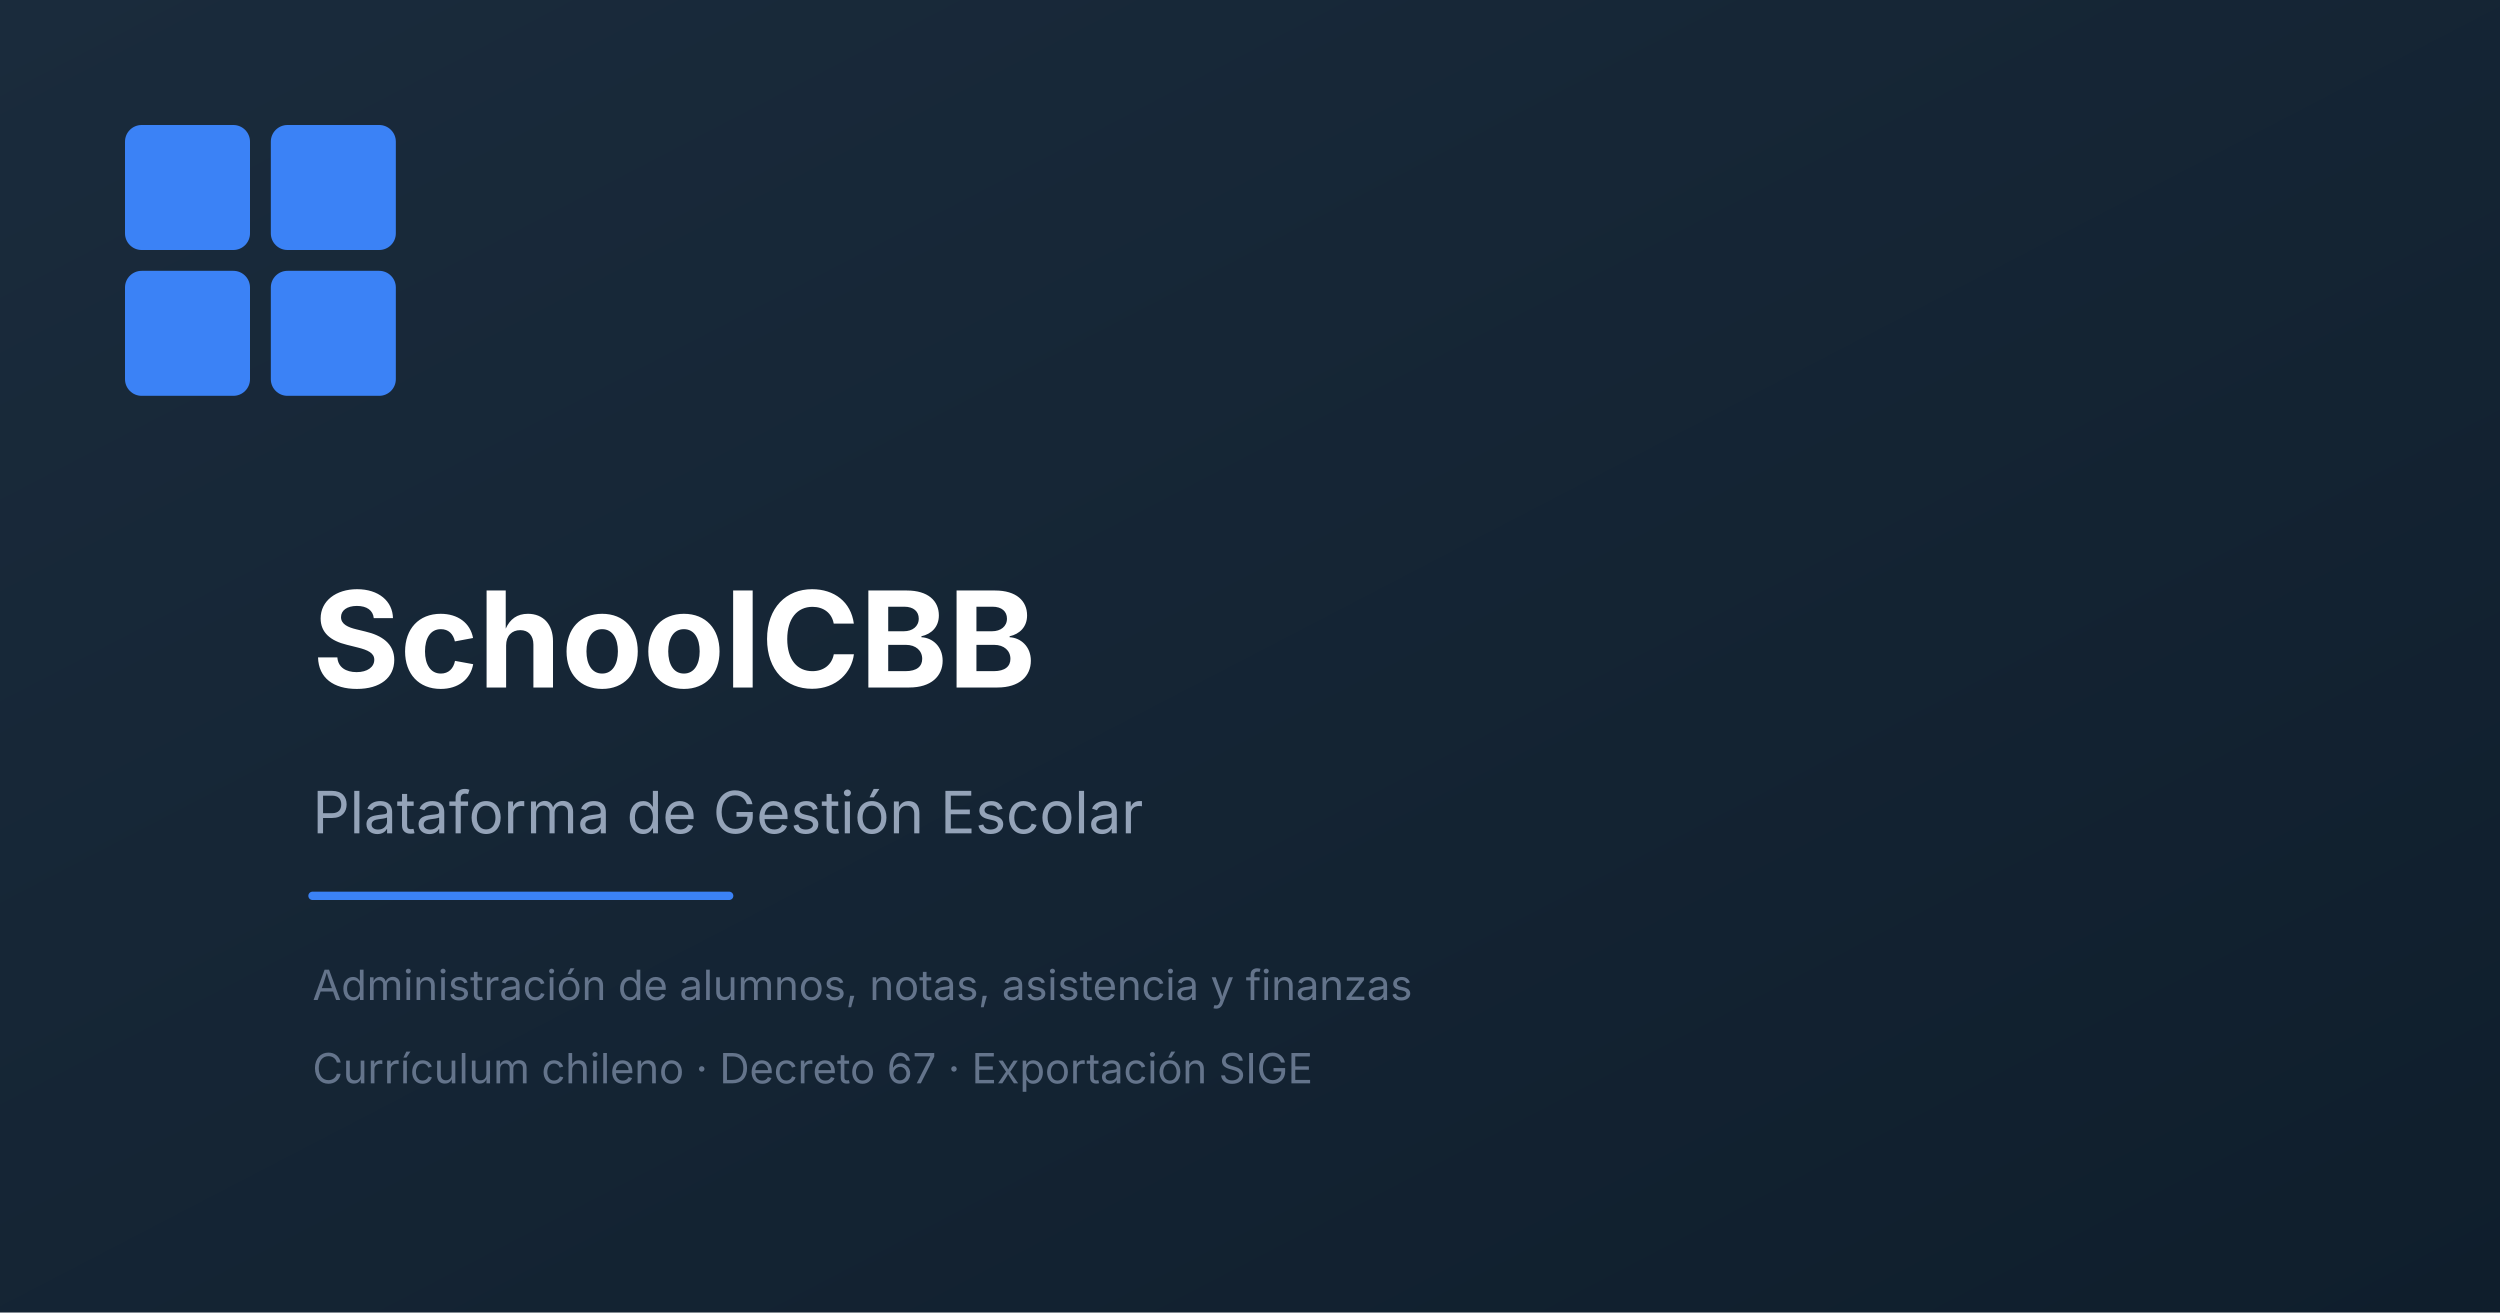
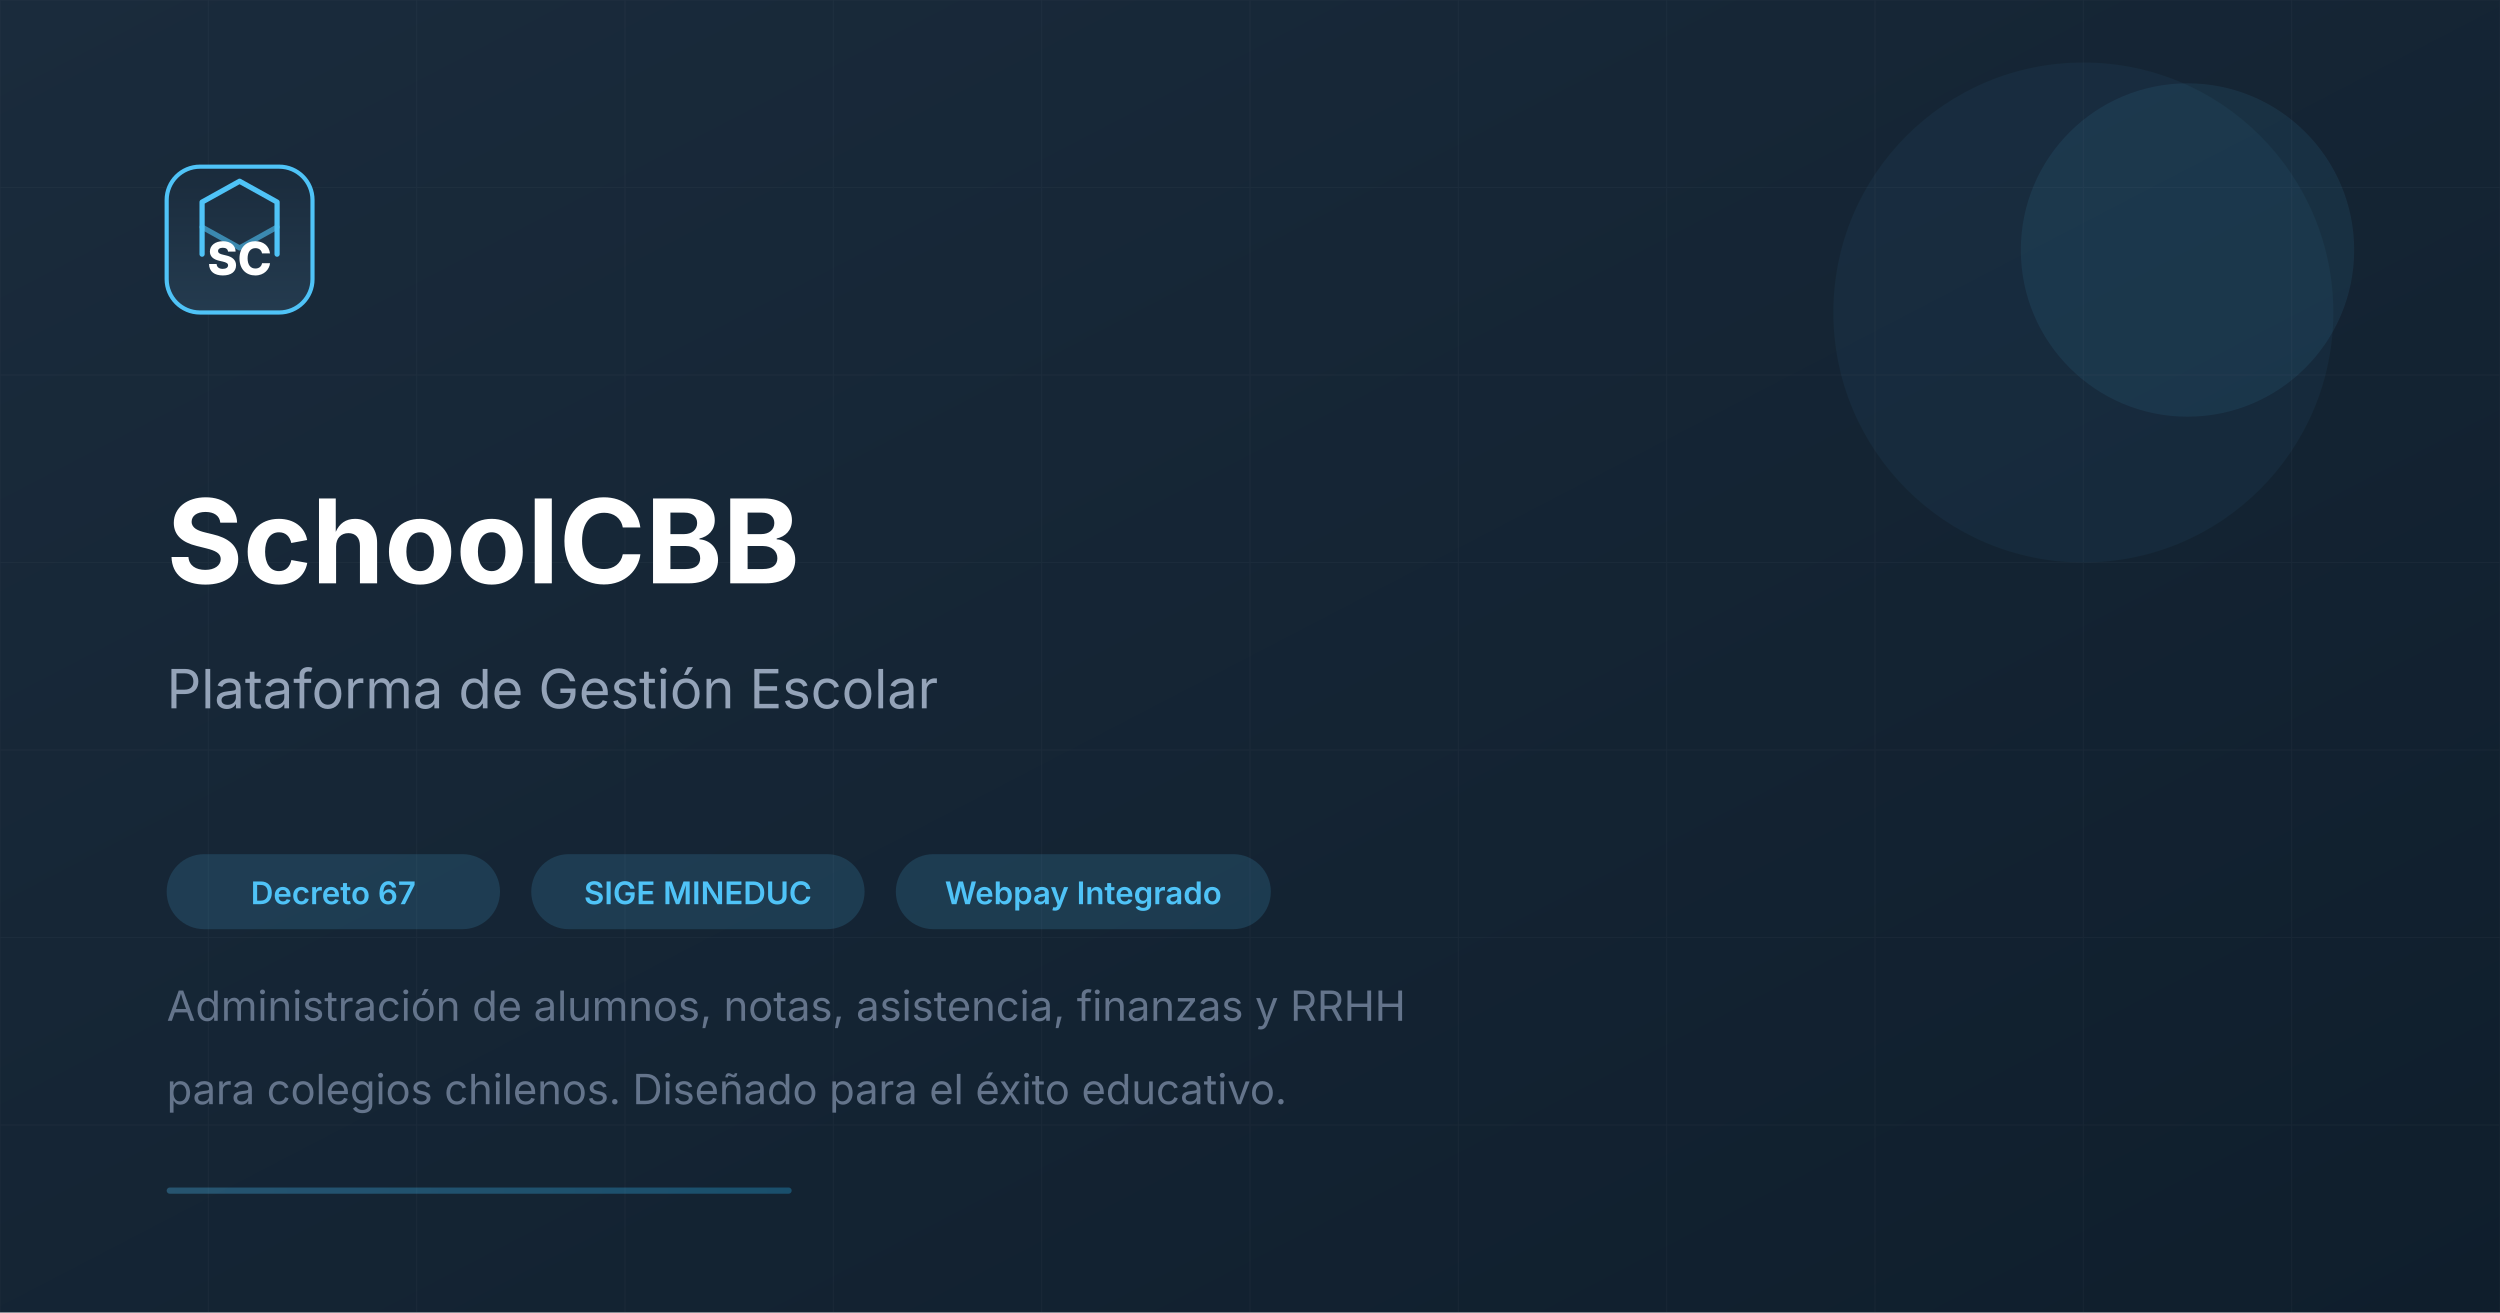
- <svg xmlns="http://www.w3.org/2000/svg" width="1200" height="630" viewBox="0 0 1200 630">
+ <svg xmlns="http://www.w3.org/2000/svg" width="1200" height="630" viewBox="0 0 1200 630" fill="none">
  <defs>
    <linearGradient id="bg" x1="0" y1="0" x2="1" y2="1">
      <stop offset="0%" stop-color="#1A2B3C" />
      <stop offset="100%" stop-color="#0F1E2C" />
    </linearGradient>
+     <linearGradient id="accent" x1="0" y1="0" x2="1" y2="0">
+       <stop offset="0%" stop-color="#4fc3f7" />
+       <stop offset="100%" stop-color="#29b6f6" />
+     </linearGradient>
+     <linearGradient id="card1" x1="0" y1="0" x2="0" y2="1">
+       <stop offset="0%" stop-color="#1A2B3C" />
+       <stop offset="100%" stop-color="#243B4F" />
+     </linearGradient>
  </defs>
  <rect width="1200" height="630" fill="url(#bg)" />
-   <rect x="60" y="60" width="60" height="60" rx="8" fill="#3b82f6" />
-   <rect x="130" y="60" width="60" height="60" rx="8" fill="#3b82f6" />
-   <rect x="60" y="130" width="60" height="60" rx="8" fill="#3b82f6" />
-   <rect x="130" y="130" width="60" height="60" rx="8" fill="#3b82f6" />
-   <text x="150" y="330" font-family="Inter,sans-serif" font-size="64" font-weight="700" fill="white">SchoolCBB</text>
-   <text x="150" y="400" font-family="Inter,sans-serif" font-size="28" fill="#94A3B8">Plataforma de Gestión Escolar</text>
-   <line x1="150" y1="430" x2="350" y2="430" stroke="#3b82f6" stroke-width="4" stroke-linecap="round" />
-   <text x="150" y="480" font-family="Inter,sans-serif" font-size="20" fill="#64748b">Administración de alumnos, notas, asistencia y finanzas</text>
-   <text x="150" y="520" font-family="Inter,sans-serif" font-size="20" fill="#64748b">Currículum chileno · Decreto 67 · Exportación SIGE</text>
+   <g opacity="0.03">
+     <line x1="0" y1="0" x2="1200" y2="0" stroke="white" stroke-width="0.5" />
+     <line x1="0" y1="90" x2="1200" y2="90" stroke="white" stroke-width="0.5" />
+     <line x1="0" y1="180" x2="1200" y2="180" stroke="white" stroke-width="0.5" />
+     <line x1="0" y1="270" x2="1200" y2="270" stroke="white" stroke-width="0.5" />
+     <line x1="0" y1="360" x2="1200" y2="360" stroke="white" stroke-width="0.5" />
+     <line x1="0" y1="450" x2="1200" y2="450" stroke="white" stroke-width="0.5" />
+     <line x1="0" y1="540" x2="1200" y2="540" stroke="white" stroke-width="0.5" />
+     <line x1="0" y1="630" x2="1200" y2="630" stroke="white" stroke-width="0.5" />
+     <line x1="0" y1="0" x2="0" y2="630" stroke="white" stroke-width="0.5" />
+     <line x1="100" y1="0" x2="100" y2="630" stroke="white" stroke-width="0.5" />
+     <line x1="200" y1="0" x2="200" y2="630" stroke="white" stroke-width="0.5" />
+     <line x1="300" y1="0" x2="300" y2="630" stroke="white" stroke-width="0.5" />
+     <line x1="400" y1="0" x2="400" y2="630" stroke="white" stroke-width="0.5" />
+     <line x1="500" y1="0" x2="500" y2="630" stroke="white" stroke-width="0.5" />
+     <line x1="600" y1="0" x2="600" y2="630" stroke="white" stroke-width="0.5" />
+     <line x1="700" y1="0" x2="700" y2="630" stroke="white" stroke-width="0.5" />
+     <line x1="800" y1="0" x2="800" y2="630" stroke="white" stroke-width="0.5" />
+     <line x1="900" y1="0" x2="900" y2="630" stroke="white" stroke-width="0.5" />
+     <line x1="1000" y1="0" x2="1000" y2="630" stroke="white" stroke-width="0.5" />
+     <line x1="1100" y1="0" x2="1100" y2="630" stroke="white" stroke-width="0.5" />
+     <line x1="1200" y1="0" x2="1200" y2="630" stroke="white" stroke-width="0.5" />
+   </g>
+   <circle cx="1000" cy="150" r="120" fill="#4fc3f7" opacity="0.05" />
+   <circle cx="1050" cy="120" r="80" fill="#4fc3f7" opacity="0.08" />
+   <rect x="80" y="80" width="70" height="70" rx="16" fill="url(#card1)" stroke="#4fc3f7" stroke-width="2" />
+   <path d="M97 122V97l18-10 18 10v25" stroke="#4fc3f7" stroke-width="2.5" stroke-linecap="round" stroke-linejoin="round" />
+   <path d="M97 109l18 10 18-10" stroke="#4fc3f7" stroke-width="2.5" stroke-linecap="round" stroke-linejoin="round" opacity="0.6" />
+   <text x="115" y="132" text-anchor="middle" fill="white" font-size="22" font-weight="800" font-family="Inter,sans-serif">SC</text>
+   <text x="80" y="280" font-family="Inter,sans-serif" font-size="56" font-weight="700" fill="white">SchoolCBB</text>
+   <text x="80" y="340" font-family="Inter,sans-serif" font-size="26" fill="#94A3B8">Plataforma de Gestión Escolar</text>
+   <line x1="80" y1="370" x2="280" y2="370" stroke="url(#accent)" stroke-width="4" stroke-linecap="round" />
+   <rect x="80" y="410" width="160" height="36" rx="18" fill="#4fc3f7" opacity="0.15" />
+   <text x="160" y="434" text-anchor="middle" font-family="Inter,sans-serif" font-size="15" fill="#4fc3f7" font-weight="600">Decreto 67</text>
+   <rect x="255" y="410" width="160" height="36" rx="18" fill="#4fc3f7" opacity="0.15" />
+   <text x="335" y="434" text-anchor="middle" font-family="Inter,sans-serif" font-size="15" fill="#4fc3f7" font-weight="600">SIGE MINEDUC</text>
+   <rect x="430" y="410" width="180" height="36" rx="18" fill="#4fc3f7" opacity="0.15" />
+   <text x="520" y="434" text-anchor="middle" font-family="Inter,sans-serif" font-size="15" fill="#4fc3f7" font-weight="600">Webpay Integrado</text>
+   <text x="80" y="490" font-family="Inter,sans-serif" font-size="20" fill="#64748B">Administración de alumnos, notas, asistencia, finanzas y RRHH</text>
+   <text x="80" y="530" font-family="Inter,sans-serif" font-size="20" fill="#64748B">para colegios chilenos. Diseñado para el éxito educativo.</text>
+   <rect x="80" y="570" width="300" height="3" rx="1.5" fill="url(#accent)" opacity="0.3" />
</svg>
